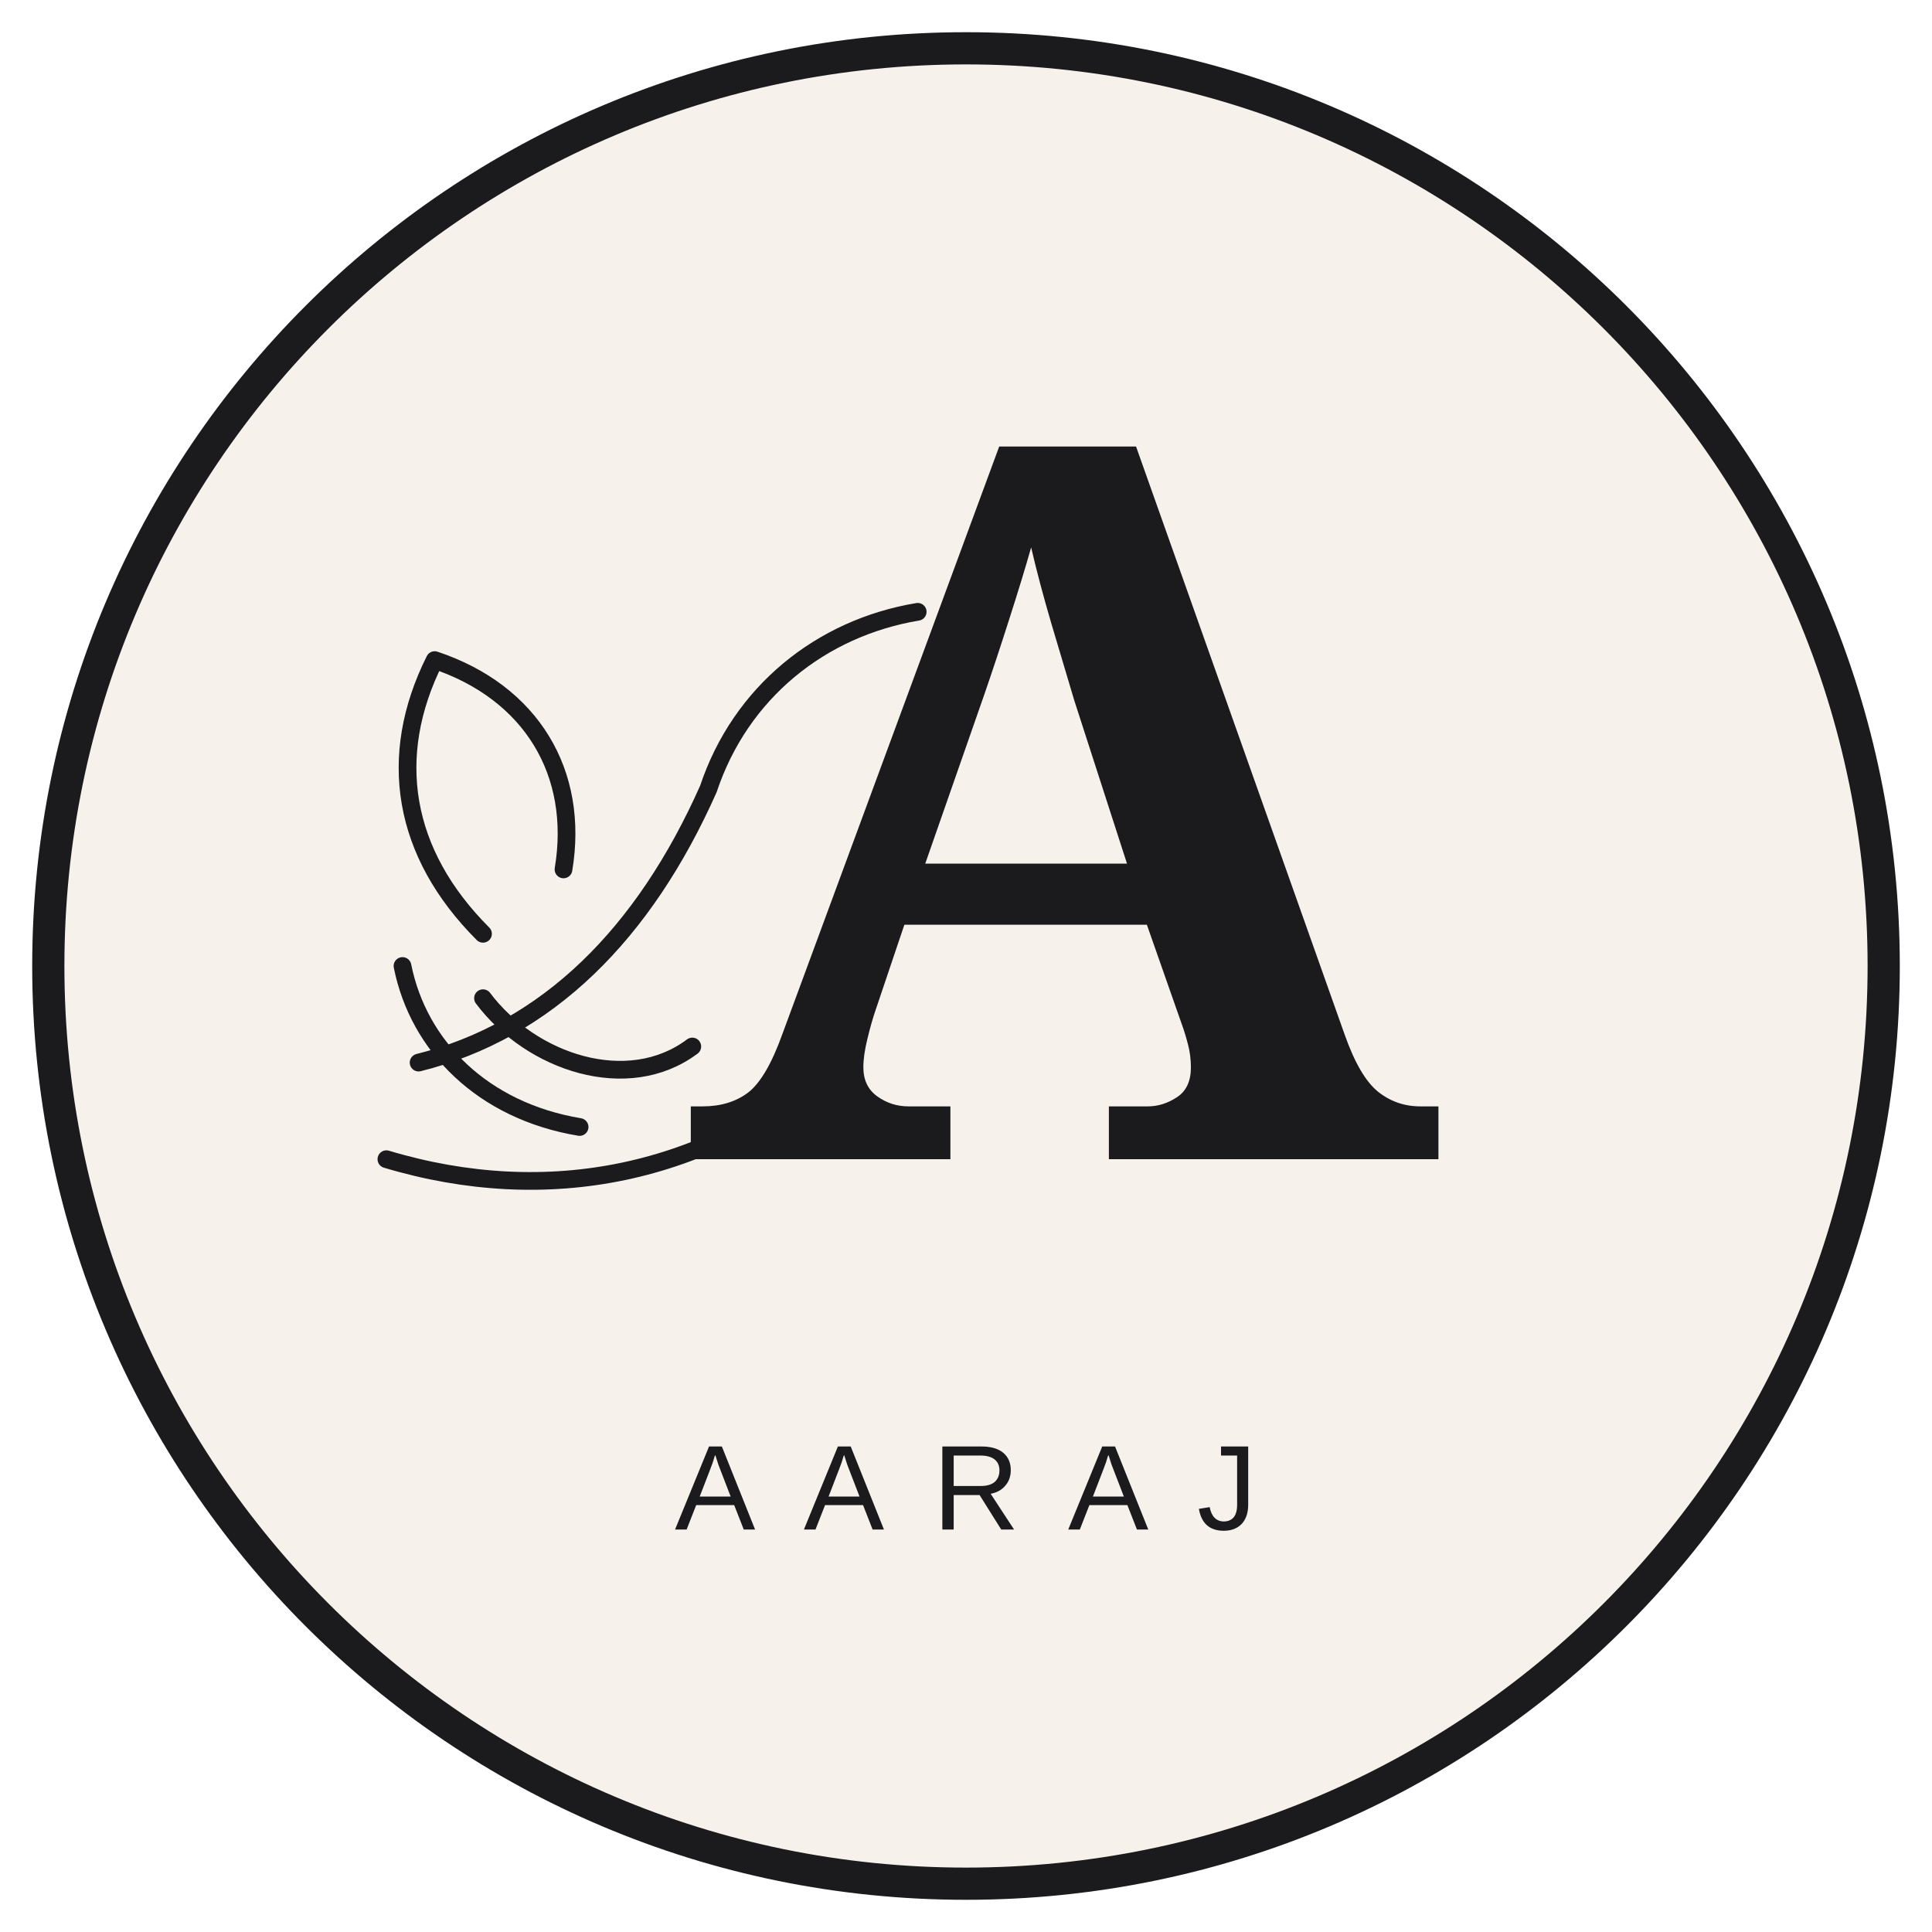
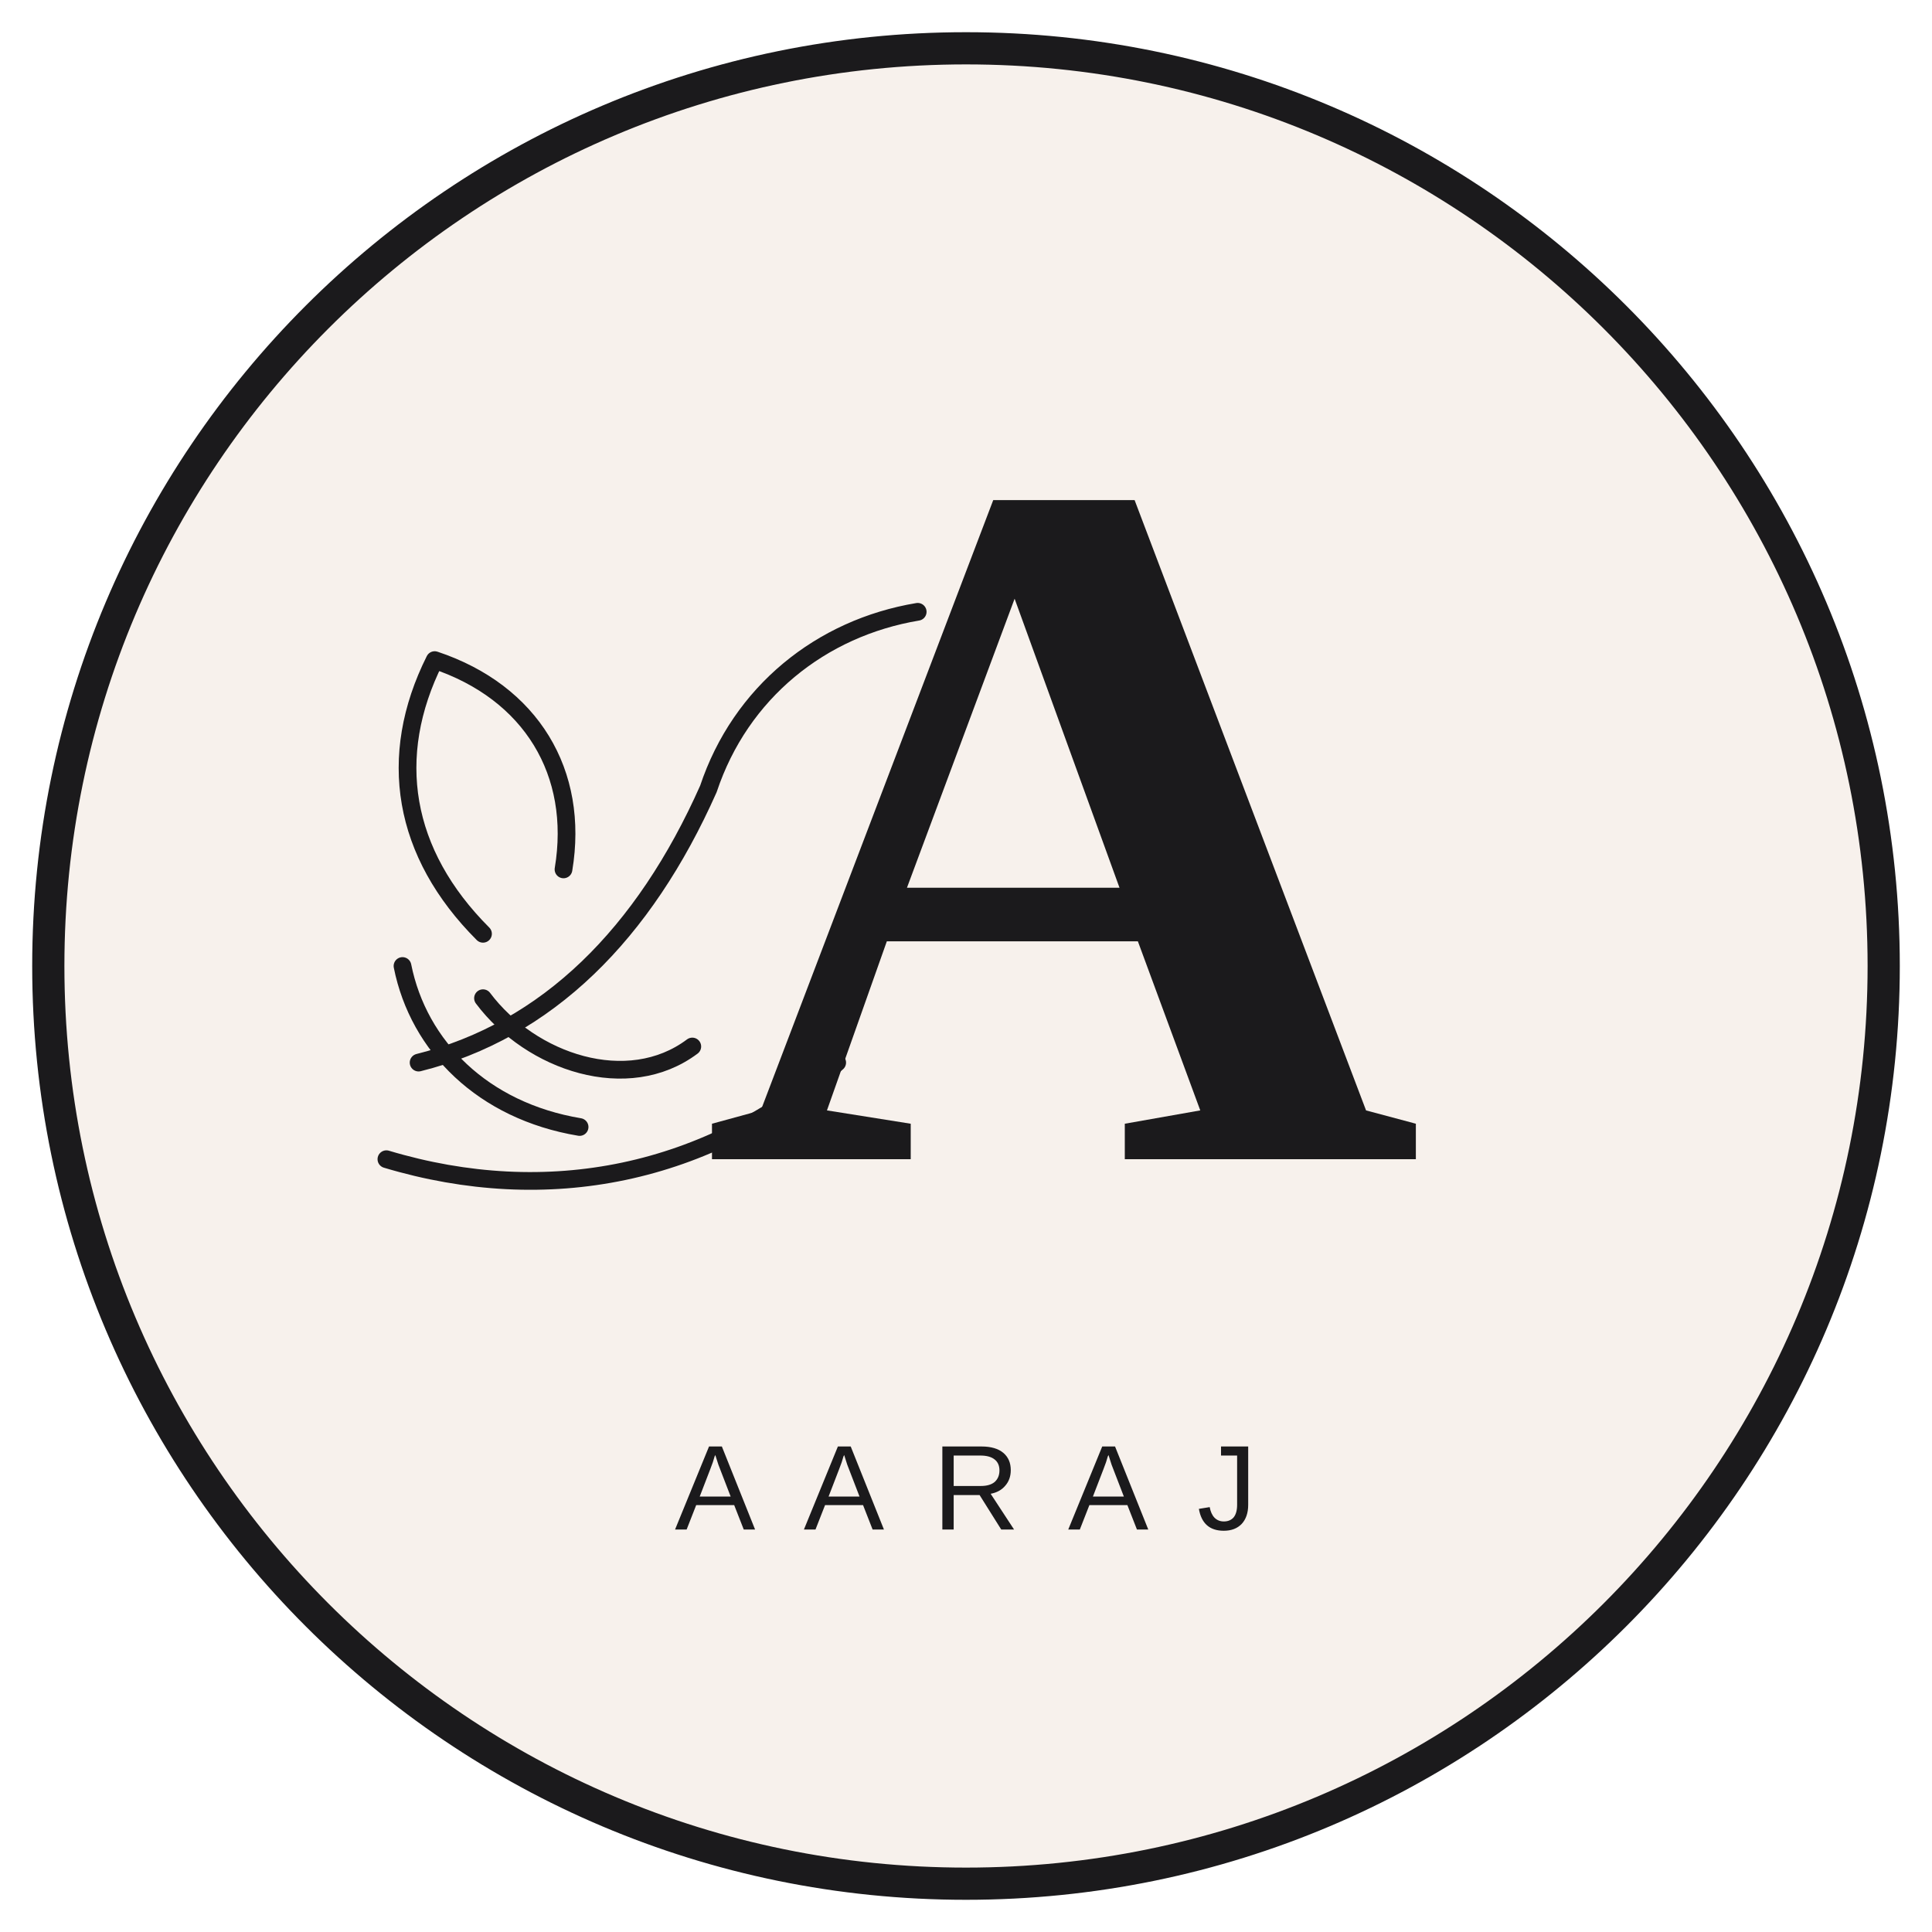
<svg xmlns="http://www.w3.org/2000/svg" viewBox="0 0 120 120" role="img" aria-label="Aaraj">
  <circle cx="60" cy="60" r="57" fill="#F7F1EC" stroke="#1B1A1C" stroke-width="2" />
  <g fill="none" stroke="#1B1A1C" stroke-width="1.1" stroke-linecap="round" stroke-linejoin="round">
    <path d="M26 66c8-2 14-8 18-17M30 58c-5-5-6-11-3-17 6 2 9 7 8 13M36 70c-6-1-10-5-11-10M44 49c2-6 7-10 13-11" />
    <path d="M30 62c3 4 9 6 13 3" />
    <path d="M24 72c10 3 20 1 28-6" />
  </g>
-   <text x="66" y="72" text-anchor="middle" font-family="Cormorant Garamond, Georgia, serif" font-size="62" font-weight="600" fill="#1B1A1C">A</text>
-   <text x="60" y="95" text-anchor="middle" font-family="Hanken Grotesk, Arial, sans-serif" font-size="7.5" letter-spacing="3" fill="#1B1A1C">AARAJ</text>
+   <text x="66" y="72" text-anchor="middle" font-family="Bodoni 72, Didot, Bodoni MT, Georgia, serif" font-size="62" font-weight="600" fill="#1B1A1C">A</text>
+   <text x="60" y="95" text-anchor="middle" font-family="Helvetica Neue, Arial, sans-serif" font-size="7.5" letter-spacing="3" fill="#1B1A1C">AARAJ</text>
</svg>
